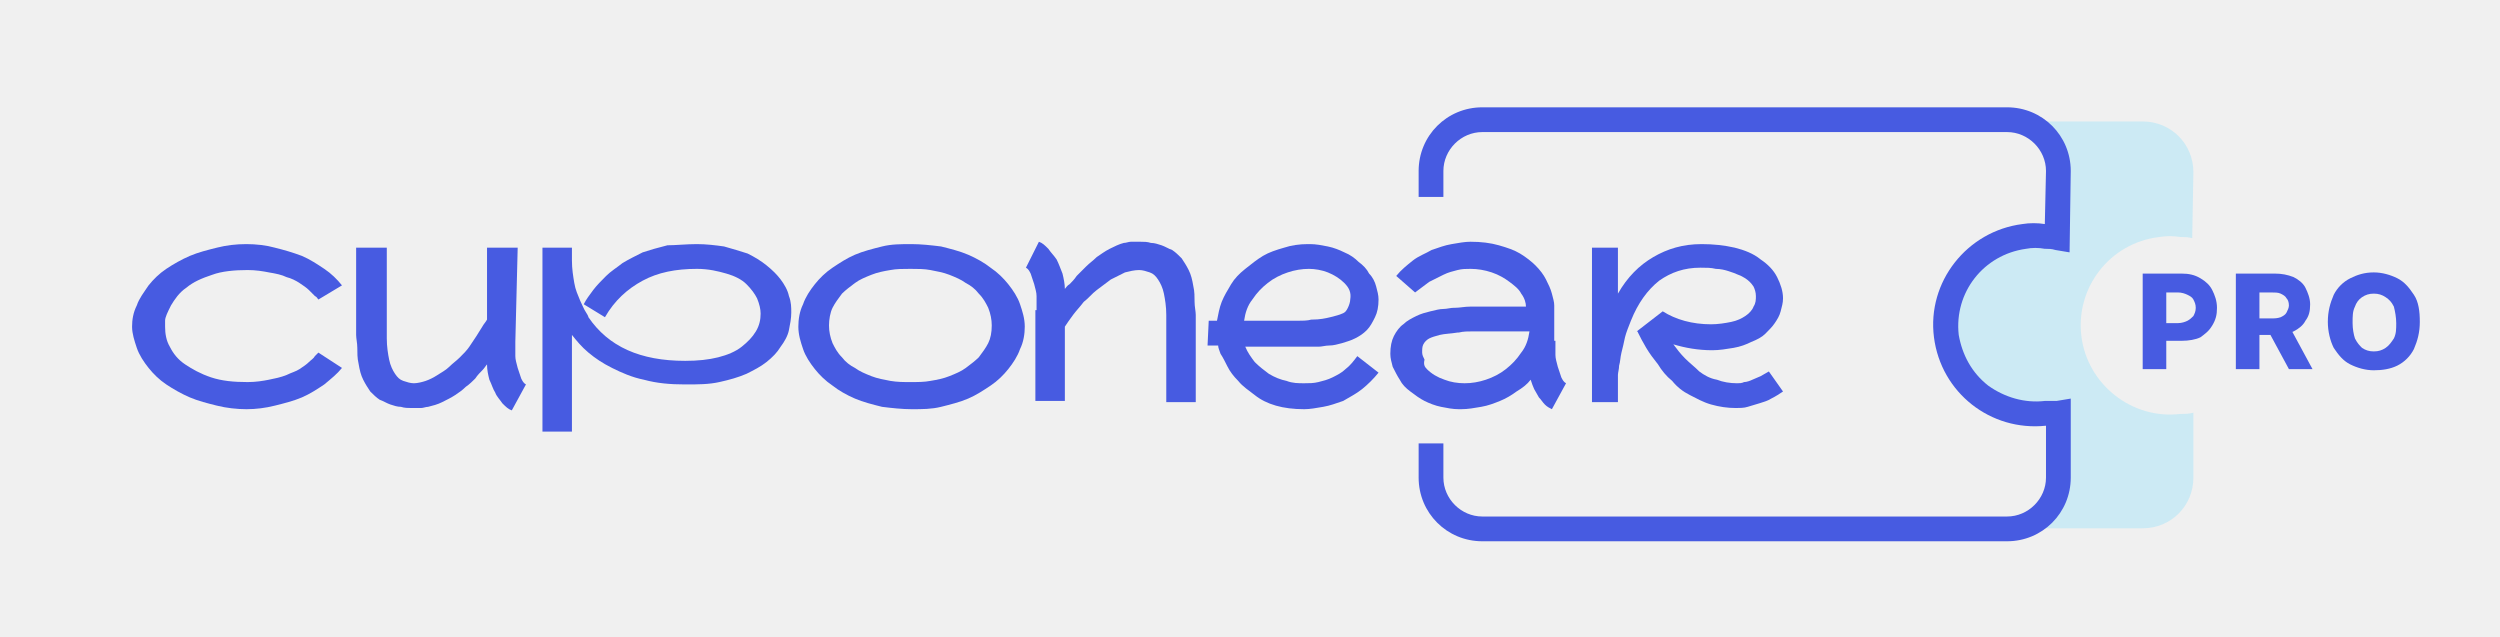
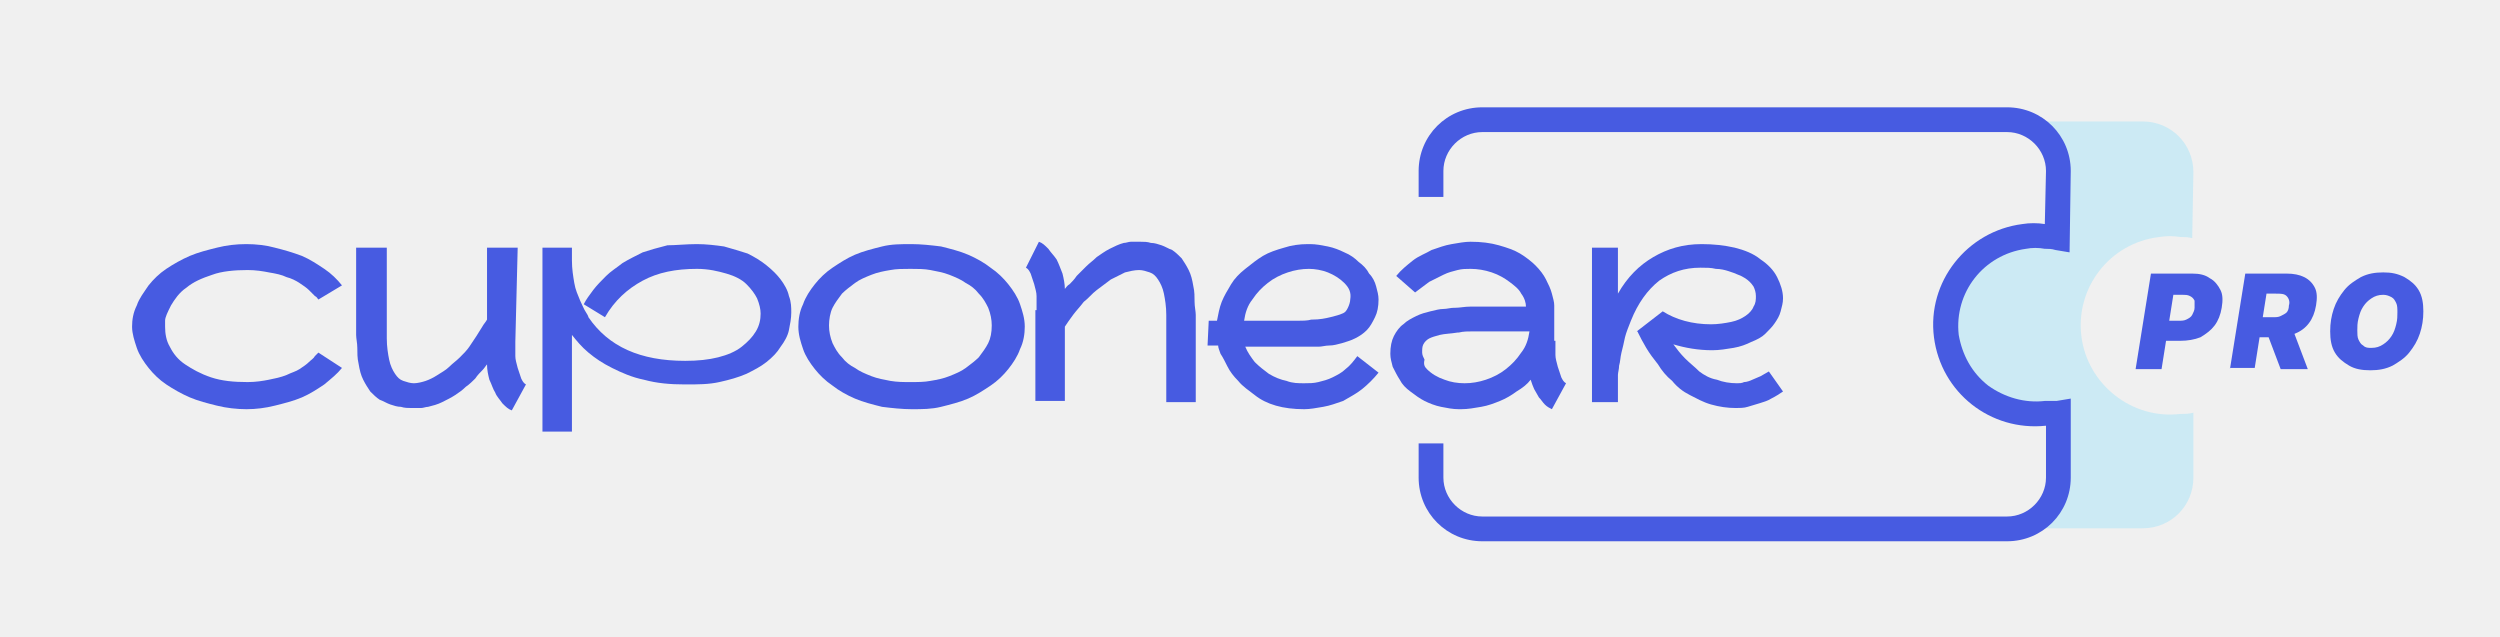
<svg xmlns="http://www.w3.org/2000/svg" version="1.1" id="Capa_2" x="0px" y="0px" viewBox="0 0 212 54" style="enable-background:new 0 0 212 54;" xml:space="preserve">
  <style type="text/css">
	.st0{opacity:0.8;fill:url(#SVGID_1_);}
- 	.st1{clip-path:url(#SVGID_00000102542369649255953540000005616849178660125079_);}
+ 	.st1{clip-path:url(#SVGID_00000164508351505263851640000010399622615747664061_);}
	.st2{opacity:0.4;}
	.st3{filter:url(#Adobe_OpacityMaskFilter);}
- 	.st4{fill:url(#SVGID_00000013874116211864685760000011276821803466410639_);}
- 	.st5{opacity:0.7;mask:url(#SVGID_00000160183160811068381260000014032083067360729482_);}
+ 	.st4{fill:url(#SVGID_00000177477710571995708080000010074930949671922611_);}
+ 	.st5{opacity:0.7;mask:url(#SVGID_00000065792975739256533140000006817224043719758723_);}
	.st6{opacity:0.7;}
	.st7{fill:#475BE1;}
	.st8{fill:none;stroke:#FFFFFF;stroke-width:2;stroke-miterlimit:10;stroke-dasharray:9.956,9.956;}
	.st9{fill:#415CE8;}
- 	.st10{filter:url(#Adobe_OpacityMaskFilter_00000134223797532204559270000008423329795248718748_);}
- 	.st11{fill:url(#SVGID_00000092423095580960212700000009878070551160624257_);}
- 	.st12{mask:url(#SVGID_00000113323774446224696060000007008786312764690835_);}
- 	.st13{filter:url(#Adobe_OpacityMaskFilter_00000018949357632449104890000008987693113530306445_);}
- 	.st14{fill:url(#SVGID_00000023983075225806171720000007867118276927958660_);}
- 	.st15{opacity:0.8;mask:url(#SVGID_00000142891979479508838440000008331796609202647184_);}
+ 	.st10{filter:url(#Adobe_OpacityMaskFilter_00000093174404236359677340000008048204798502170277_);}
+ 	.st11{fill:url(#SVGID_00000044889103906662000450000007994696001948743086_);}
+ 	.st12{mask:url(#SVGID_00000031899829542113853110000014021528897856620465_);}
+ 	.st13{filter:url(#Adobe_OpacityMaskFilter_00000098203465856872719620000014419186075746640001_);}
+ 	.st14{fill:url(#SVGID_00000179631628877517877620000015346513312573634187_);}
+ 	.st15{opacity:0.8;mask:url(#SVGID_00000062874865917576522230000004733765469382291343_);}
	.st16{opacity:0.8;}
	.st17{opacity:0.5;}
- 	.st18{filter:url(#Adobe_OpacityMaskFilter_00000130623605048493366740000002632237595757369274_);}
- 	.st19{fill:url(#SVGID_00000006706379943819806020000009921704400381905546_);}
- 	.st20{opacity:0.7;mask:url(#SVGID_00000103983764997356634900000017569001799015502484_);}
- 	.st21{filter:url(#Adobe_OpacityMaskFilter_00000174598786731326254210000010821747545535330439_);}
- 	.st22{fill:url(#SVGID_00000044135825299829375470000017084310833186965918_);}
- 	.st23{mask:url(#SVGID_00000054963753882429531120000018153790658464405671_);}
+ 	.st18{filter:url(#Adobe_OpacityMaskFilter_00000171686432338710420000000009874360591780699032_);}
+ 	.st19{fill:url(#SVGID_00000024720574953369975550000000582354972688880564_);}
+ 	.st20{opacity:0.7;mask:url(#SVGID_00000065765145798853619800000001797683457559455876_);}
+ 	.st21{filter:url(#Adobe_OpacityMaskFilter_00000055674013195760225510000008588422193371081911_);}
+ 	.st22{fill:url(#SVGID_00000183231145417682946180000009683064917359050902_);}
+ 	.st23{mask:url(#SVGID_00000162330271010695363550000008424068517932350359_);}
	.st24{opacity:0.6;}
	.st25{fill:#FFFFFF;stroke:#475BE1;stroke-width:1.748;stroke-miterlimit:10;}
	.st26{fill:#CCEAF4;}
	.st27{fill:#FFFFFF;}
	.st28{fill:#0C101F;}
	.st29{fill:#2D44DD;}
	.st30{fill:#3243D4;}
	.st31{fill:none;stroke:#3243D4;stroke-width:2;stroke-miterlimit:10;}
	.st32{fill:none;stroke:#475BE1;stroke-width:1.645;stroke-miterlimit:10;}
	.st33{fill:#7586DB;}
	.st34{fill:none;stroke:#475BE1;stroke-width:1.3;stroke-linecap:round;stroke-linejoin:round;stroke-miterlimit:10;}
	.st35{fill:none;stroke:#0C101F;stroke-width:1.3;stroke-miterlimit:10;}
	.st36{opacity:0.2;fill:none;stroke:#000000;stroke-width:1.3;stroke-linecap:round;stroke-linejoin:round;stroke-miterlimit:10;}
	.st37{fill:#FFFFFF;stroke:#475BE1;stroke-width:2.53;stroke-miterlimit:10;}
	.st38{fill:none;stroke:#475BE1;stroke-width:1.867;stroke-miterlimit:10;}
</style>
  <path class="st26" d="M176.5,28.5c-0.5-4.1,2.4-7.9,6.6-8.4c0.6-0.1,1.2-0.1,1.8,0c0.3,0,0.7,0,1,0.1l0.1-5.6c0-2.4-1.9-4.3-4.3-4.3  h-11.4c2.4,0,4.3,1.9,4.3,4.3l-0.1,5.6c-0.3-0.1-0.7-0.1-1-0.1c-0.6-0.1-1.2-0.1-1.8,0c-4.1,0.5-7.1,4.3-6.6,8.4  c0.5,4.1,4.3,7.1,8.4,6.6c0.4,0,0.7-0.1,1.1-0.1v5.5c0,2.4-1.9,4.3-4.3,4.3h11.4c2.4,0,4.3-1.9,4.3-4.3V35c-0.4,0.1-0.7,0.1-1.1,0.1  C180.8,35.6,177,32.6,176.5,28.5z" />
  <path class="st7" d="M173.5,34l-0.1,0c-1.7,0.2-3.4-0.3-4.8-1.3c-1.4-1.1-2.2-2.6-2.5-4.3c-0.4-3.6,2.1-6.8,5.7-7.3  c0.5-0.1,1.1-0.1,1.6,0l0.1,0c0.2,0,0.5,0,0.8,0.1l1.2,0.2l0.1-6.9c0-3-2.4-5.4-5.4-5.4h-44.5c-3,0-5.4,2.4-5.4,5.4v2.2h2.1v-2.2  c0-1.8,1.5-3.3,3.3-3.3h44.5c1.8,0,3.3,1.5,3.3,3.3l-0.1,4.5c-0.6-0.1-1.3-0.1-1.9,0c-4.7,0.6-8.1,4.9-7.5,9.6  c0.6,4.7,4.8,8,9.5,7.5v4.4c0,1.8-1.5,3.3-3.3,3.3h-44.5c-1.8,0-3.3-1.5-3.3-3.3v-2.9h-2.1v2.9c0,3,2.4,5.4,5.4,5.4h44.5  c3,0,5.4-2.4,5.4-5.4v-6.7l-1.2,0.2C174.1,34,173.8,34,173.5,34z" />
  <path class="st7" d="M29,31.2c-0.4,0.5-0.9,0.9-1.5,1.4c-0.6,0.4-1.2,0.8-1.9,1.1c-0.7,0.3-1.5,0.5-2.3,0.7  c-0.8,0.2-1.6,0.3-2.4,0.3c-0.8,0-1.7-0.1-2.5-0.3c-0.8-0.2-1.6-0.4-2.3-0.7c-0.7-0.3-1.4-0.7-2-1.1c-0.6-0.4-1.1-0.9-1.5-1.4  c-0.4-0.5-0.8-1.1-1-1.7c-0.2-0.6-0.4-1.2-0.4-1.8c0-0.6,0.1-1.2,0.4-1.8c0.2-0.6,0.6-1.1,1-1.7c0.4-0.5,0.9-1,1.5-1.4  c0.6-0.4,1.3-0.8,2-1.1c0.7-0.3,1.5-0.5,2.3-0.7c0.8-0.2,1.6-0.3,2.5-0.3c0.8,0,1.7,0.1,2.4,0.3c0.8,0.2,1.5,0.4,2.3,0.7  c0.7,0.3,1.3,0.7,1.9,1.1c0.6,0.4,1.1,0.9,1.5,1.4L27,25.4c-0.1-0.1-0.1-0.2-0.3-0.3c-0.1-0.1-0.3-0.3-0.5-0.5  c-0.2-0.2-0.5-0.4-0.8-0.6c-0.3-0.2-0.7-0.4-1.1-0.5c-0.4-0.2-0.9-0.3-1.5-0.4c-0.5-0.1-1.1-0.2-1.8-0.2c-1.1,0-2.2,0.1-3,0.4  c-0.9,0.3-1.6,0.6-2.2,1.1c-0.6,0.4-1,1-1.3,1.5c-0.3,0.6-0.5,1-0.5,1.3c0,0.3,0,0.5,0,0.5c0,0.6,0.1,1.2,0.4,1.7  c0.3,0.6,0.7,1.1,1.3,1.5c0.6,0.4,1.3,0.8,2.2,1.1c0.9,0.3,1.9,0.4,3.1,0.4c0.7,0,1.3-0.1,1.8-0.2c0.5-0.1,1-0.2,1.5-0.4  c0.4-0.2,0.8-0.3,1.1-0.5c0.3-0.2,0.6-0.4,0.8-0.6c0.2-0.2,0.4-0.3,0.5-0.5c0.1-0.1,0.2-0.2,0.3-0.3L29,31.2z" />
  <path class="st7" d="M43.7,29c0,0.1,0,0.2,0,0.3c0,0.3,0,0.6,0,0.9c0,0.3,0.1,0.6,0.2,1c0.1,0.3,0.2,0.6,0.3,0.9  c0.1,0.2,0.2,0.4,0.4,0.5l-1.2,2.2c-0.3-0.1-0.5-0.3-0.8-0.6c-0.2-0.3-0.5-0.6-0.6-0.9c-0.2-0.3-0.3-0.7-0.5-1.1  c-0.1-0.4-0.2-0.8-0.2-1.3c-0.1,0.1-0.2,0.3-0.4,0.5c-0.2,0.2-0.4,0.4-0.6,0.7c-0.2,0.2-0.5,0.5-0.8,0.7c-0.3,0.3-0.6,0.5-0.9,0.7  c-0.3,0.2-0.7,0.4-1.1,0.6c-0.4,0.2-0.8,0.3-1.2,0.4c-0.2,0-0.4,0.1-0.6,0.1c-0.2,0-0.5,0-0.8,0c-0.3,0-0.6,0-0.9-0.1  c-0.3,0-0.6-0.1-0.9-0.2c-0.3-0.1-0.6-0.3-0.9-0.4c-0.3-0.2-0.5-0.4-0.8-0.7c-0.2-0.3-0.4-0.6-0.6-1c-0.2-0.4-0.3-0.8-0.4-1.4  c-0.1-0.4-0.1-0.9-0.1-1.3s-0.1-0.8-0.1-1.1c0-0.4,0-0.7,0-1.1V21h2.6v7.7c0,0.7,0.1,1.3,0.2,1.8s0.3,0.9,0.5,1.2  c0.2,0.3,0.4,0.5,0.7,0.6c0.3,0.1,0.6,0.2,0.9,0.2c0.3,0,0.7-0.1,1-0.2c0.3-0.1,0.7-0.3,1-0.5c0.3-0.2,0.7-0.4,1-0.7  s0.6-0.5,0.9-0.8c0.3-0.3,0.6-0.6,0.8-0.9c0.2-0.3,0.4-0.6,0.6-0.9c0.2-0.3,0.3-0.5,0.5-0.8c0.1-0.2,0.3-0.4,0.4-0.6V21h2.6L43.7,29  z" />
  <path class="st7" d="M59.1,20.7c0.8,0,1.6,0.1,2.3,0.2c0.7,0.2,1.4,0.4,2,0.6c0.6,0.3,1.1,0.6,1.6,1c0.5,0.4,0.9,0.8,1.2,1.2  c0.3,0.4,0.6,0.9,0.7,1.4c0.2,0.5,0.2,1,0.2,1.4c0,0.5-0.1,1-0.2,1.5c-0.1,0.5-0.4,1-0.7,1.4c-0.3,0.5-0.7,0.9-1.2,1.3  c-0.5,0.4-1.1,0.7-1.7,1c-0.7,0.3-1.4,0.5-2.3,0.7c-0.9,0.2-1.8,0.2-2.9,0.2c-1.3,0-2.4-0.1-3.5-0.4c-1-0.2-1.9-0.6-2.7-1  c-0.8-0.4-1.4-0.8-2-1.3s-1-1-1.4-1.5v8.2H46V21h2.5v1.1c0,0.7,0.1,1.3,0.2,1.9c0.1,0.6,0.3,1,0.5,1.5c0.2,0.4,0.3,0.7,0.5,1  s0.2,0.4,0.2,0.4c1.7,2.5,4.4,3.7,8.2,3.7c1.1,0,2-0.1,2.8-0.3c0.8-0.2,1.5-0.5,2-0.9c0.5-0.4,0.9-0.8,1.2-1.3  c0.3-0.5,0.4-1,0.4-1.5c0-0.4-0.1-0.8-0.3-1.3c-0.2-0.4-0.5-0.8-0.9-1.2c-0.4-0.4-1-0.7-1.7-0.9c-0.7-0.2-1.5-0.4-2.5-0.4  c-1.8,0-3.3,0.3-4.6,1c-1.3,0.7-2.4,1.7-3.2,3.1l-1.8-1.1c0.2-0.4,0.5-0.8,0.8-1.2c0.3-0.4,0.7-0.8,1.1-1.2c0.4-0.4,0.9-0.7,1.4-1.1  c0.5-0.3,1.1-0.6,1.7-0.9c0.6-0.2,1.3-0.4,2.1-0.6C57.3,20.8,58.2,20.7,59.1,20.7z" />
  <path class="st7" d="M77.3,20.7c0.8,0,1.7,0.1,2.5,0.2c0.8,0.2,1.6,0.4,2.3,0.7c0.7,0.3,1.4,0.7,1.9,1.1c0.6,0.4,1.1,0.9,1.5,1.4  c0.4,0.5,0.8,1.1,1,1.7c0.2,0.6,0.4,1.2,0.4,1.9c0,0.6-0.1,1.3-0.4,1.9c-0.2,0.6-0.6,1.2-1,1.7c-0.4,0.5-0.9,1-1.5,1.4  s-1.2,0.8-1.9,1.1c-0.7,0.3-1.5,0.5-2.3,0.7c-0.8,0.2-1.6,0.2-2.5,0.2c-0.8,0-1.7-0.1-2.5-0.2c-0.8-0.2-1.6-0.4-2.3-0.7  c-0.7-0.3-1.4-0.7-1.9-1.1c-0.6-0.4-1.1-0.9-1.5-1.4c-0.4-0.5-0.8-1.1-1-1.7c-0.2-0.6-0.4-1.2-0.4-1.9c0-0.6,0.1-1.3,0.4-1.9  c0.2-0.6,0.6-1.2,1-1.7c0.4-0.5,0.9-1,1.5-1.4c0.6-0.4,1.2-0.8,1.9-1.1c0.7-0.3,1.5-0.5,2.3-0.7C75.6,20.7,76.4,20.7,77.3,20.7z   M70.3,27.6c0,0.5,0.1,1,0.3,1.5c0.2,0.4,0.4,0.8,0.8,1.2c0.3,0.4,0.7,0.7,1.1,0.9c0.4,0.3,0.9,0.5,1.4,0.7s1.1,0.3,1.6,0.4  c0.6,0.1,1.1,0.1,1.7,0.1s1.2,0,1.7-0.1c0.6-0.1,1.1-0.2,1.6-0.4c0.5-0.2,1-0.4,1.4-0.7c0.4-0.3,0.8-0.6,1.1-0.9  c0.3-0.4,0.6-0.8,0.8-1.2c0.2-0.4,0.3-0.9,0.3-1.5c0-0.5-0.1-1-0.3-1.5c-0.2-0.4-0.4-0.8-0.8-1.2c-0.3-0.4-0.7-0.7-1.1-0.9  c-0.4-0.3-0.9-0.5-1.4-0.7c-0.5-0.2-1.1-0.3-1.6-0.4s-1.1-0.1-1.7-0.1s-1.2,0-1.7,0.1c-0.6,0.1-1.1,0.2-1.6,0.4  c-0.5,0.2-1,0.4-1.4,0.7c-0.4,0.3-0.8,0.6-1.1,0.9c-0.3,0.4-0.6,0.8-0.8,1.2S70.3,27.1,70.3,27.6z" />
  <path class="st7" d="M87.9,26.3c0-0.1,0-0.2,0-0.4c0-0.2,0-0.5,0-0.8c0-0.3-0.1-0.6-0.2-1c-0.1-0.3-0.2-0.6-0.3-0.9  c-0.1-0.2-0.2-0.4-0.4-0.5l1.1-2.2c0.3,0.1,0.5,0.3,0.8,0.6c0.2,0.3,0.5,0.6,0.7,0.9c0.2,0.4,0.3,0.7,0.5,1.2  c0.1,0.4,0.2,0.9,0.2,1.3c0.1-0.1,0.2-0.3,0.4-0.4c0.2-0.2,0.4-0.4,0.6-0.7c0.2-0.2,0.5-0.5,0.8-0.8c0.3-0.3,0.6-0.5,0.9-0.8  c0.3-0.2,0.7-0.5,1.1-0.7c0.4-0.2,0.8-0.4,1.2-0.5c0.2,0,0.4-0.1,0.6-0.1c0.2,0,0.5,0,0.8,0c0.3,0,0.6,0,0.9,0.1  c0.3,0,0.6,0.1,0.9,0.2c0.3,0.1,0.6,0.3,0.9,0.4c0.3,0.2,0.5,0.4,0.8,0.7c0.2,0.3,0.4,0.6,0.6,1c0.2,0.4,0.3,0.8,0.4,1.4  c0.1,0.4,0.1,0.9,0.1,1.3c0,0.4,0.1,0.8,0.1,1.1c0,0.3,0,0.6,0,0.8v6.6h-2.5v-7.4c0-0.7-0.1-1.3-0.2-1.8c-0.1-0.5-0.3-0.9-0.5-1.2  c-0.2-0.3-0.4-0.5-0.7-0.6c-0.3-0.1-0.6-0.2-0.9-0.2c-0.4,0-0.8,0.1-1.2,0.2c-0.4,0.2-0.8,0.4-1.2,0.6c-0.4,0.3-0.8,0.6-1.2,0.9  c-0.4,0.3-0.7,0.7-1.1,1c-0.3,0.4-0.6,0.7-0.9,1.1c-0.3,0.4-0.5,0.7-0.7,1v6.3h-2.5V26.3z" />
  <path class="st7" d="M116.9,31.6c-0.4,0.5-0.9,1-1.4,1.4c-0.5,0.4-1.1,0.7-1.6,1c-0.6,0.2-1.1,0.4-1.7,0.5c-0.6,0.1-1.1,0.2-1.6,0.2  c-0.9,0-1.7-0.1-2.4-0.3c-0.7-0.2-1.3-0.5-1.8-0.9c-0.5-0.4-1-0.7-1.4-1.2c-0.4-0.4-0.7-0.8-0.9-1.2s-0.4-0.8-0.6-1.1  c-0.1-0.3-0.2-0.5-0.2-0.7c-0.3,0-0.5,0-0.7,0c-0.1,0-0.2,0-0.2,0l0.1-2.1c0,0,0,0,0,0c0,0,0.1,0,0.1,0c0.1,0,0.1,0,0.2,0  s0.2,0,0.4,0c0.1-0.5,0.2-1.1,0.4-1.6c0.2-0.5,0.5-1,0.8-1.5c0.3-0.5,0.7-0.9,1.2-1.3c0.5-0.4,1-0.8,1.5-1.1  c0.5-0.3,1.1-0.5,1.8-0.7c0.6-0.2,1.3-0.3,2-0.3c0.1,0,0.2,0,0.2,0c0.5,0,1,0.1,1.5,0.2c0.5,0.1,1,0.3,1.4,0.5  c0.5,0.2,0.9,0.5,1.2,0.8c0.4,0.3,0.7,0.6,0.9,1c0.3,0.3,0.5,0.7,0.6,1.1c0.1,0.4,0.2,0.7,0.2,1.1c0,0.6-0.1,1.1-0.3,1.5  c-0.2,0.4-0.4,0.8-0.7,1.1c-0.3,0.3-0.6,0.5-1,0.7c-0.4,0.2-0.8,0.3-1.1,0.4c-0.4,0.1-0.7,0.2-1.1,0.2c-0.3,0-0.6,0.1-0.9,0.1  l-0.2,0c-0.4,0-0.8,0-1.3,0c-0.5,0-1,0-1.5,0c-0.5,0-1,0-1.4,0c-0.4,0-0.8,0-1,0c-0.3,0-0.5,0-0.8,0c0.2,0.5,0.5,0.9,0.8,1.3  c0.4,0.4,0.8,0.7,1.2,1c0.5,0.3,1,0.5,1.5,0.6c0.5,0.2,1,0.2,1.5,0.2c0.4,0,0.8,0,1.2-0.1c0.4-0.1,0.8-0.2,1.2-0.4  c0.4-0.2,0.8-0.4,1.1-0.7c0.4-0.3,0.7-0.7,1-1.1L116.9,31.6z M114,24c-0.4-0.4-0.9-0.7-1.4-0.9c-0.5-0.2-1.1-0.3-1.6-0.3  c-0.6,0-1.2,0.1-1.8,0.3c-0.6,0.2-1.2,0.5-1.7,0.9c-0.5,0.4-0.9,0.8-1.3,1.4c-0.4,0.5-0.6,1.1-0.7,1.8c0.3,0,0.7,0,1,0  c0.2,0,0.4,0,0.8,0c0.3,0,0.8,0,1.3,0c0.5,0,1,0,1.4,0c0.4,0,0.9,0,1.2-0.1l0.1,0c0.6,0,1.1-0.1,1.5-0.2c0.4-0.1,0.8-0.2,1-0.3  c0.3-0.1,0.4-0.3,0.5-0.5c0.1-0.2,0.2-0.5,0.2-0.7C114.6,24.8,114.4,24.4,114,24z" />
  <path class="st7" d="M131.9,28.9c0,0.1,0,0.2,0,0.4c0,0.2,0,0.5,0,0.8c0,0.3,0.1,0.6,0.2,1c0.1,0.3,0.2,0.6,0.3,0.9  c0.1,0.2,0.2,0.4,0.4,0.5l-1.2,2.2c-0.2-0.1-0.4-0.2-0.6-0.4c-0.2-0.2-0.3-0.4-0.5-0.6c-0.1-0.2-0.3-0.5-0.4-0.7  c-0.1-0.2-0.2-0.5-0.3-0.8c-0.3,0.4-0.7,0.7-1.2,1c-0.4,0.3-0.9,0.6-1.4,0.8c-0.5,0.2-1,0.4-1.6,0.5c-0.6,0.1-1.1,0.2-1.7,0.2  c-0.1,0-0.2,0-0.2,0c-0.5,0-1-0.1-1.5-0.2c-0.5-0.1-1-0.3-1.4-0.5s-0.8-0.5-1.2-0.8c-0.4-0.3-0.7-0.6-0.9-1  c-0.2-0.3-0.4-0.7-0.6-1.1c-0.1-0.4-0.2-0.7-0.2-1.1c0-0.6,0.1-1.1,0.3-1.5c0.2-0.4,0.5-0.8,0.8-1c0.3-0.3,0.7-0.5,1.1-0.7  s0.8-0.3,1.2-0.4c0.4-0.1,0.8-0.2,1.1-0.2c0.3,0,0.6-0.1,0.9-0.1l0.1,0c0.4,0,0.8-0.1,1.3-0.1c0.5,0,1,0,1.5,0c0.5,0,1.1,0,1.6,0  c0.6,0,1.1,0,1.6,0c0-0.3-0.1-0.7-0.4-1.1c-0.2-0.4-0.6-0.7-1-1c-0.4-0.3-0.9-0.6-1.5-0.8c-0.6-0.2-1.2-0.3-1.8-0.3  c-0.4,0-0.7,0-1.1,0.1c-0.4,0.1-0.8,0.2-1.2,0.4c-0.4,0.2-0.8,0.4-1.2,0.6c-0.4,0.3-0.8,0.6-1.2,0.9l-1.6-1.4  c0.4-0.5,0.9-0.9,1.4-1.3s1.1-0.6,1.6-0.9c0.6-0.2,1.1-0.4,1.7-0.5c0.6-0.1,1.1-0.2,1.6-0.2c0.9,0,1.7,0.1,2.4,0.3  c0.7,0.2,1.3,0.4,1.8,0.7c0.5,0.3,1,0.7,1.3,1c0.4,0.4,0.7,0.8,0.9,1.2c0.2,0.4,0.4,0.8,0.5,1.2c0.1,0.4,0.2,0.7,0.2,1c0,0,0,0,0,0  c0,0,0,0,0,0h0V28.9z M121,31.3c0.4,0.4,0.9,0.7,1.5,0.9c0.5,0.2,1.1,0.3,1.7,0.3c0.6,0,1.2-0.1,1.8-0.3c0.6-0.2,1.2-0.5,1.7-0.9  c0.5-0.4,0.9-0.8,1.3-1.4c0.4-0.5,0.6-1.1,0.7-1.8c-0.5,0-1.1,0-1.6,0c-0.6,0-1.1,0-1.6,0c-0.5,0-1,0-1.5,0s-0.9,0-1.3,0.1l-0.1,0  c-0.6,0.1-1.1,0.1-1.5,0.2c-0.4,0.1-0.7,0.2-0.9,0.3c-0.2,0.1-0.4,0.3-0.5,0.5c-0.1,0.2-0.1,0.4-0.1,0.7c0,0.2,0.1,0.4,0.2,0.6  C120.7,30.9,120.8,31.1,121,31.3z" />
  <path class="st7" d="M137.2,21v3.9c0.8-1.4,1.8-2.4,3-3.1c1.2-0.7,2.5-1.1,4.1-1.1c1,0,1.9,0.1,2.8,0.3c0.8,0.2,1.6,0.5,2.2,1  c0.6,0.4,1.1,0.9,1.4,1.5c0.3,0.6,0.5,1.2,0.5,1.8c0,0.4-0.1,0.7-0.2,1.1c-0.1,0.4-0.3,0.7-0.5,1c-0.2,0.3-0.5,0.6-0.8,0.9  c-0.3,0.3-0.7,0.5-1.2,0.7c-0.4,0.2-0.9,0.4-1.5,0.5c-0.6,0.1-1.2,0.2-1.8,0.2c-1.2,0-2.3-0.2-3.3-0.5c0.3,0.4,0.6,0.8,1,1.2  c0.4,0.4,0.8,0.7,1.2,1.1c0.4,0.3,0.9,0.6,1.5,0.7c0.5,0.2,1.1,0.3,1.7,0.3c0.2,0,0.4,0,0.6-0.1c0.2,0,0.5-0.1,0.7-0.2  c0.2-0.1,0.5-0.2,0.7-0.3c0.2-0.1,0.5-0.3,0.7-0.4l1.2,1.7c-0.3,0.2-0.6,0.4-1,0.6c-0.3,0.2-0.7,0.3-1,0.4c-0.3,0.1-0.7,0.2-1,0.3  c-0.3,0.1-0.7,0.1-1,0.1c-0.7,0-1.4-0.1-2.1-0.3s-1.2-0.5-1.8-0.8c-0.6-0.3-1.1-0.7-1.5-1.2c-0.5-0.4-0.9-0.9-1.2-1.4  c-0.4-0.5-0.7-0.9-1-1.4c-0.3-0.5-0.5-0.9-0.7-1.3c0,0,0-0.1-0.1-0.1l2.2-1.7c1.1,0.7,2.5,1.1,4.1,1.1c0.6,0,1.2-0.1,1.7-0.2  c0.5-0.1,0.9-0.3,1.2-0.5c0.3-0.2,0.6-0.5,0.7-0.8c0.2-0.3,0.2-0.6,0.2-0.9c0-0.3-0.1-0.6-0.2-0.8c-0.2-0.3-0.4-0.5-0.7-0.7  c-0.2-0.1-0.3-0.2-0.6-0.3c-0.2-0.1-0.5-0.2-0.8-0.3c-0.3-0.1-0.7-0.2-1.1-0.2c-0.4-0.1-0.8-0.1-1.3-0.1c-1.4,0-2.5,0.4-3.5,1.1  c-1,0.8-1.8,1.9-2.4,3.4c-0.2,0.5-0.4,1-0.5,1.4c-0.1,0.5-0.2,0.9-0.3,1.3c-0.1,0.4-0.1,0.8-0.2,1.1c0,0.3-0.1,0.6-0.1,0.8v2.3H135  V21H137.2z" />
  <g>
    <g>
-       <path class="st7" d="M181.7,31.3v-8.1h3.3c0.6,0,1.1,0.1,1.6,0.4s0.8,0.6,1,1c0.2,0.4,0.4,0.9,0.4,1.5c0,0.6-0.1,1-0.4,1.5    s-0.6,0.7-1,1c-0.4,0.2-1,0.3-1.6,0.3h-2v-1.5h1.7c0.3,0,0.6-0.1,0.8-0.2c0.2-0.1,0.4-0.3,0.5-0.4c0.1-0.2,0.2-0.4,0.2-0.7    c0-0.3-0.1-0.5-0.2-0.7c-0.1-0.2-0.3-0.3-0.5-0.4s-0.5-0.2-0.8-0.2h-1v6.5H181.7z" />
-       <path class="st7" d="M189.6,31.3v-8.1h3.3c0.6,0,1.1,0.1,1.6,0.3c0.4,0.2,0.8,0.5,1,0.9s0.4,0.9,0.4,1.4c0,0.6-0.1,1-0.4,1.4    c-0.2,0.4-0.6,0.7-1,0.9c-0.4,0.2-1,0.3-1.6,0.3h-2.1V27h1.8c0.3,0,0.5,0,0.8-0.1c0.2-0.1,0.4-0.2,0.5-0.4    c0.1-0.2,0.2-0.4,0.2-0.6c0-0.3-0.1-0.5-0.2-0.6c-0.1-0.2-0.3-0.3-0.5-0.4s-0.5-0.1-0.8-0.1h-1v6.5H189.6z M194.1,31.3l-2-3.7h2    l2,3.7H194.1z" />
-       <path class="st7" d="M201.3,31.4c-0.7,0-1.4-0.2-2-0.5c-0.6-0.3-1-0.8-1.4-1.4c-0.3-0.6-0.5-1.4-0.5-2.2c0-0.9,0.2-1.6,0.5-2.3    c0.3-0.6,0.8-1.1,1.4-1.4c0.6-0.3,1.2-0.5,2-0.5c0.7,0,1.4,0.2,2,0.5c0.6,0.3,1,0.8,1.4,1.4s0.5,1.4,0.5,2.3    c0,0.9-0.2,1.6-0.5,2.3c-0.3,0.6-0.8,1.1-1.4,1.4S202,31.4,201.3,31.4z M201.3,29.8c0.4,0,0.7-0.1,1-0.3c0.3-0.2,0.5-0.5,0.7-0.8    c0.2-0.4,0.2-0.8,0.2-1.3c0-0.5-0.1-1-0.2-1.4c-0.2-0.4-0.4-0.6-0.7-0.8c-0.3-0.2-0.6-0.3-1-0.3c-0.4,0-0.7,0.1-1,0.3    c-0.3,0.2-0.5,0.5-0.6,0.8c-0.2,0.4-0.2,0.8-0.2,1.4c0,0.5,0.1,1,0.2,1.3c0.2,0.4,0.4,0.6,0.6,0.8    C200.6,29.7,200.9,29.8,201.3,29.8z" />
+       <path class="st7" d="M181.1,31.3l1.3-8.1h3.5c0.6,0,1.1,0.1,1.5,0.4c0.4,0.2,0.7,0.6,0.9,1s0.2,0.9,0.1,1.5    c-0.1,0.6-0.3,1.1-0.6,1.5c-0.3,0.4-0.7,0.7-1.2,1c-0.5,0.2-1.1,0.3-1.7,0.3h-2.1l0.3-1.7h1.6c0.3,0,0.5,0,0.7-0.1    c0.2-0.1,0.4-0.2,0.5-0.4c0.1-0.2,0.2-0.4,0.2-0.6c0-0.2,0-0.4,0-0.6c-0.1-0.2-0.2-0.3-0.4-0.4c-0.2-0.1-0.4-0.1-0.6-0.1h-0.8    l-1,6.3H181.1z" />
+       <path class="st7" d="M189.1,31.3l1.3-8.1h3.5c0.6,0,1.1,0.1,1.5,0.3c0.4,0.2,0.7,0.5,0.9,0.9c0.2,0.4,0.2,0.9,0.1,1.5    c-0.1,0.6-0.3,1.1-0.6,1.5c-0.3,0.4-0.7,0.7-1.2,0.9c-0.5,0.2-1.1,0.3-1.7,0.3h-2.1l0.3-1.7h1.6c0.3,0,0.5,0,0.7-0.1    s0.4-0.2,0.5-0.3c0.1-0.1,0.2-0.3,0.2-0.6c0.1-0.3,0-0.6-0.2-0.8c-0.2-0.2-0.5-0.2-0.9-0.2h-0.8l-1,6.3H189.1z M193.4,31.3    l-1.4-3.7h2.3l1.4,3.7H193.4z" />
+       <path class="st7" d="M201,31.4c-0.7,0-1.3-0.1-1.8-0.4c-0.5-0.3-0.9-0.6-1.2-1.1c-0.3-0.5-0.4-1.1-0.4-1.8c0-0.7,0.1-1.3,0.3-1.9    c0.2-0.6,0.5-1.1,0.9-1.6c0.4-0.5,0.9-0.8,1.4-1.1c0.6-0.3,1.2-0.4,1.9-0.4c0.7,0,1.2,0.1,1.8,0.4c0.5,0.3,0.9,0.6,1.2,1.1    c0.3,0.5,0.4,1.1,0.4,1.8c0,0.7-0.1,1.3-0.3,1.9c-0.2,0.6-0.5,1.1-0.9,1.6c-0.4,0.5-0.9,0.8-1.4,1.1    C202.3,31.3,201.7,31.4,201,31.4z M201.1,29.5c0.4,0,0.7-0.1,1-0.3c0.3-0.2,0.5-0.4,0.7-0.7s0.3-0.6,0.4-1c0.1-0.4,0.1-0.7,0.1-1    c0-0.3,0-0.6-0.1-0.8s-0.2-0.4-0.4-0.5c-0.2-0.1-0.4-0.2-0.7-0.2c-0.4,0-0.7,0.1-1,0.3c-0.3,0.2-0.5,0.4-0.7,0.7    c-0.2,0.3-0.3,0.6-0.4,1s-0.1,0.7-0.1,1c0,0.3,0,0.6,0.1,0.8c0.1,0.2,0.2,0.4,0.4,0.5C200.6,29.5,200.8,29.5,201.1,29.5z" />
    </g>
  </g>
</svg>
